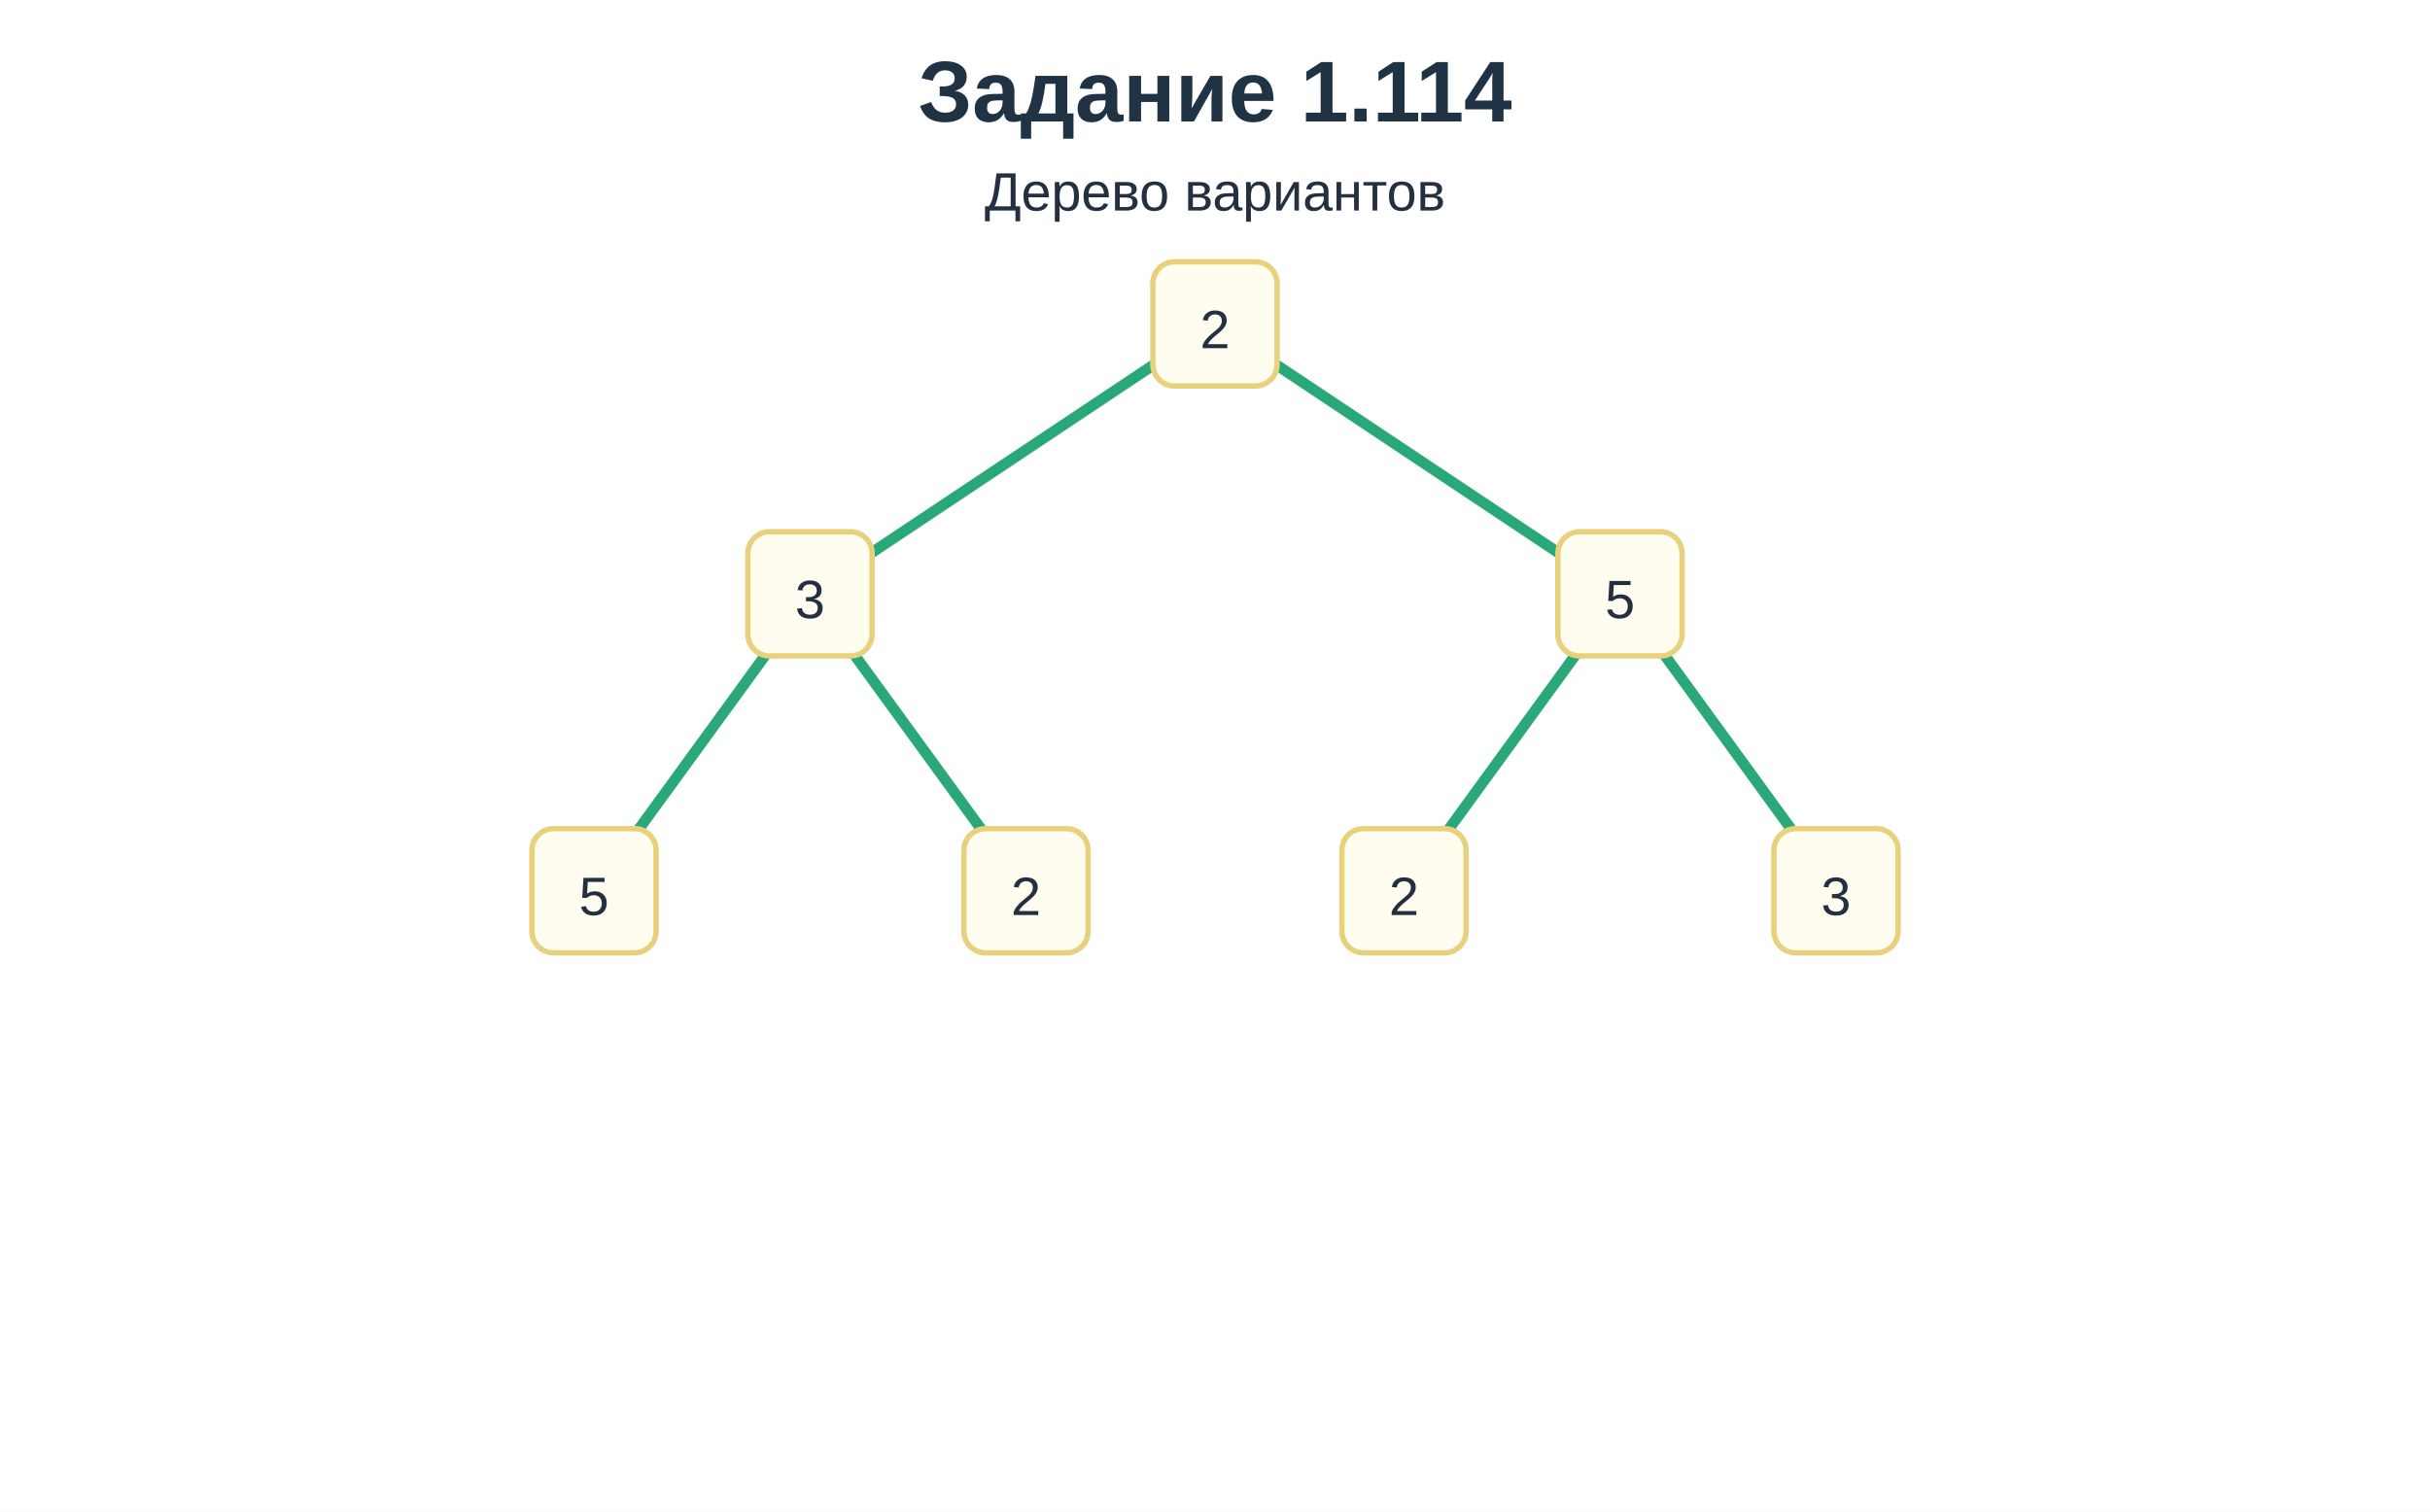
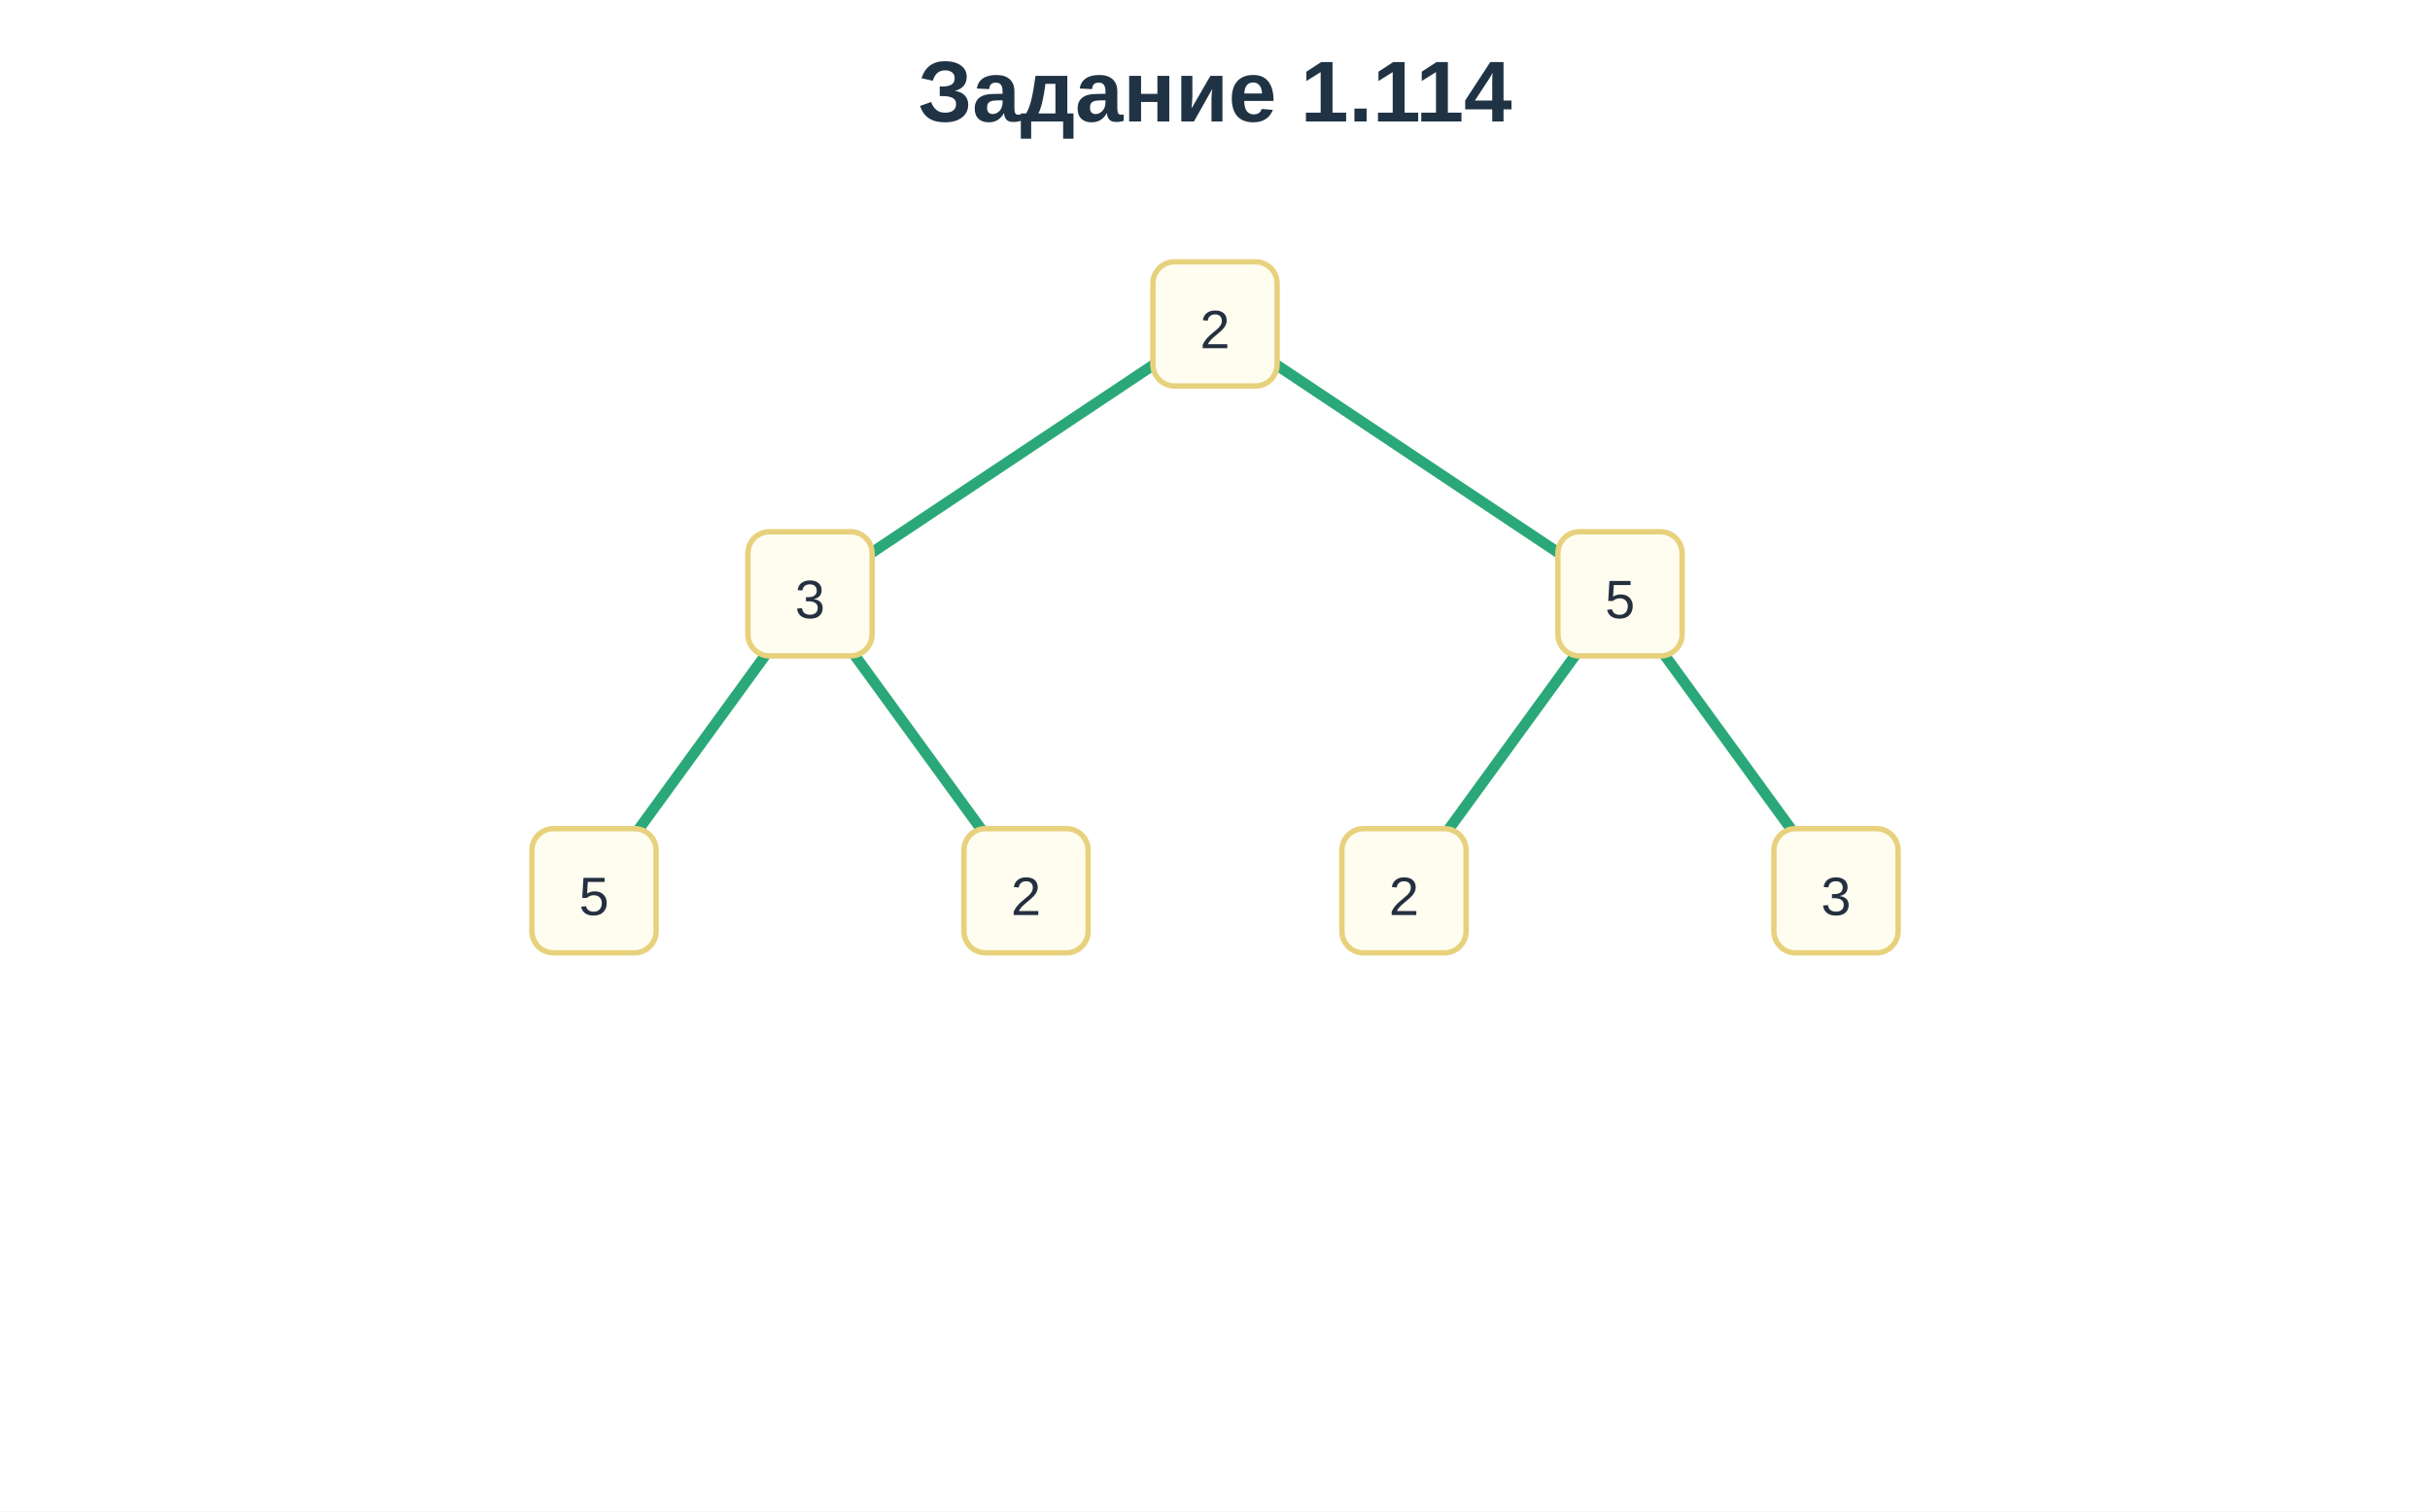
<svg xmlns="http://www.w3.org/2000/svg" width="900" height="560" viewBox="0 0 900 560" role="img">
  <style>
  .bg{fill:#ffffff}
  .card{fill:#ffffff;stroke:#d5e3ee;stroke-width:2}
  .head{fill:#eaf6ff;stroke:#b7d7ee;stroke-width:1.5}
  .grid{stroke:#b7c7d4;stroke-width:1.4}
  .axis{stroke:#37a6d6;stroke-width:4;stroke-linecap:round}
  .line{stroke:#2aa879;stroke-width:4;stroke-linecap:round;fill:none}
  .pink{stroke:#d66bb6;stroke-width:4;stroke-linecap:round;fill:none}
  .thin{stroke:#73808c;stroke-width:2;fill:none}
  .txt{font-family:Arial, sans-serif;font-size:26px;fill:#243040}
  .small{font-family:Arial, sans-serif;font-size:20px;fill:#243040}
  .tiny{font-family:Arial, sans-serif;font-size:16px;fill:#243040}
  .title{font-family:Arial, sans-serif;font-size:32px;font-weight:700;fill:#1f3344}
  .dot{fill:#243040}
  .box{fill:#fef9db;stroke:#e8d17d;stroke-width:2}
  .blank{fill:#fffdf0;stroke:#e8d17d;stroke-width:2}
</style>
  <rect class="bg" width="100%" height="100%" />
  <text x="450" y="45" text-anchor="middle" class="title">Задание 1.114</text>
-   <text x="450" y="78" text-anchor="middle" class="small">Дерево вариантов</text>
  <line x1="450" y1="120" x2="300" y2="220" class="line" />
  <line x1="450" y1="120" x2="600" y2="220" class="line" />
  <line x1="300" y1="220" x2="220" y2="330" class="line" />
  <line x1="300" y1="220" x2="380" y2="330" class="line" />
  <line x1="600" y1="220" x2="520" y2="330" class="line" />
  <line x1="600" y1="220" x2="680" y2="330" class="line" />
  <rect x="427" y="97" width="46" height="46" rx="8" class="blank" />
  <text x="450" y="129" text-anchor="middle" class="small">2</text>
  <rect x="277" y="197" width="46" height="46" rx="8" class="blank" />
  <text x="300" y="229" text-anchor="middle" class="small">3</text>
  <rect x="577" y="197" width="46" height="46" rx="8" class="blank" />
  <text x="600" y="229" text-anchor="middle" class="small">5</text>
  <rect x="197" y="307" width="46" height="46" rx="8" class="blank" />
  <text x="220" y="339" text-anchor="middle" class="small">5</text>
  <rect x="357" y="307" width="46" height="46" rx="8" class="blank" />
  <text x="380" y="339" text-anchor="middle" class="small">2</text>
  <rect x="497" y="307" width="46" height="46" rx="8" class="blank" />
  <text x="520" y="339" text-anchor="middle" class="small">2</text>
  <rect x="657" y="307" width="46" height="46" rx="8" class="blank" />
  <text x="680" y="339" text-anchor="middle" class="small">3</text>
</svg>
